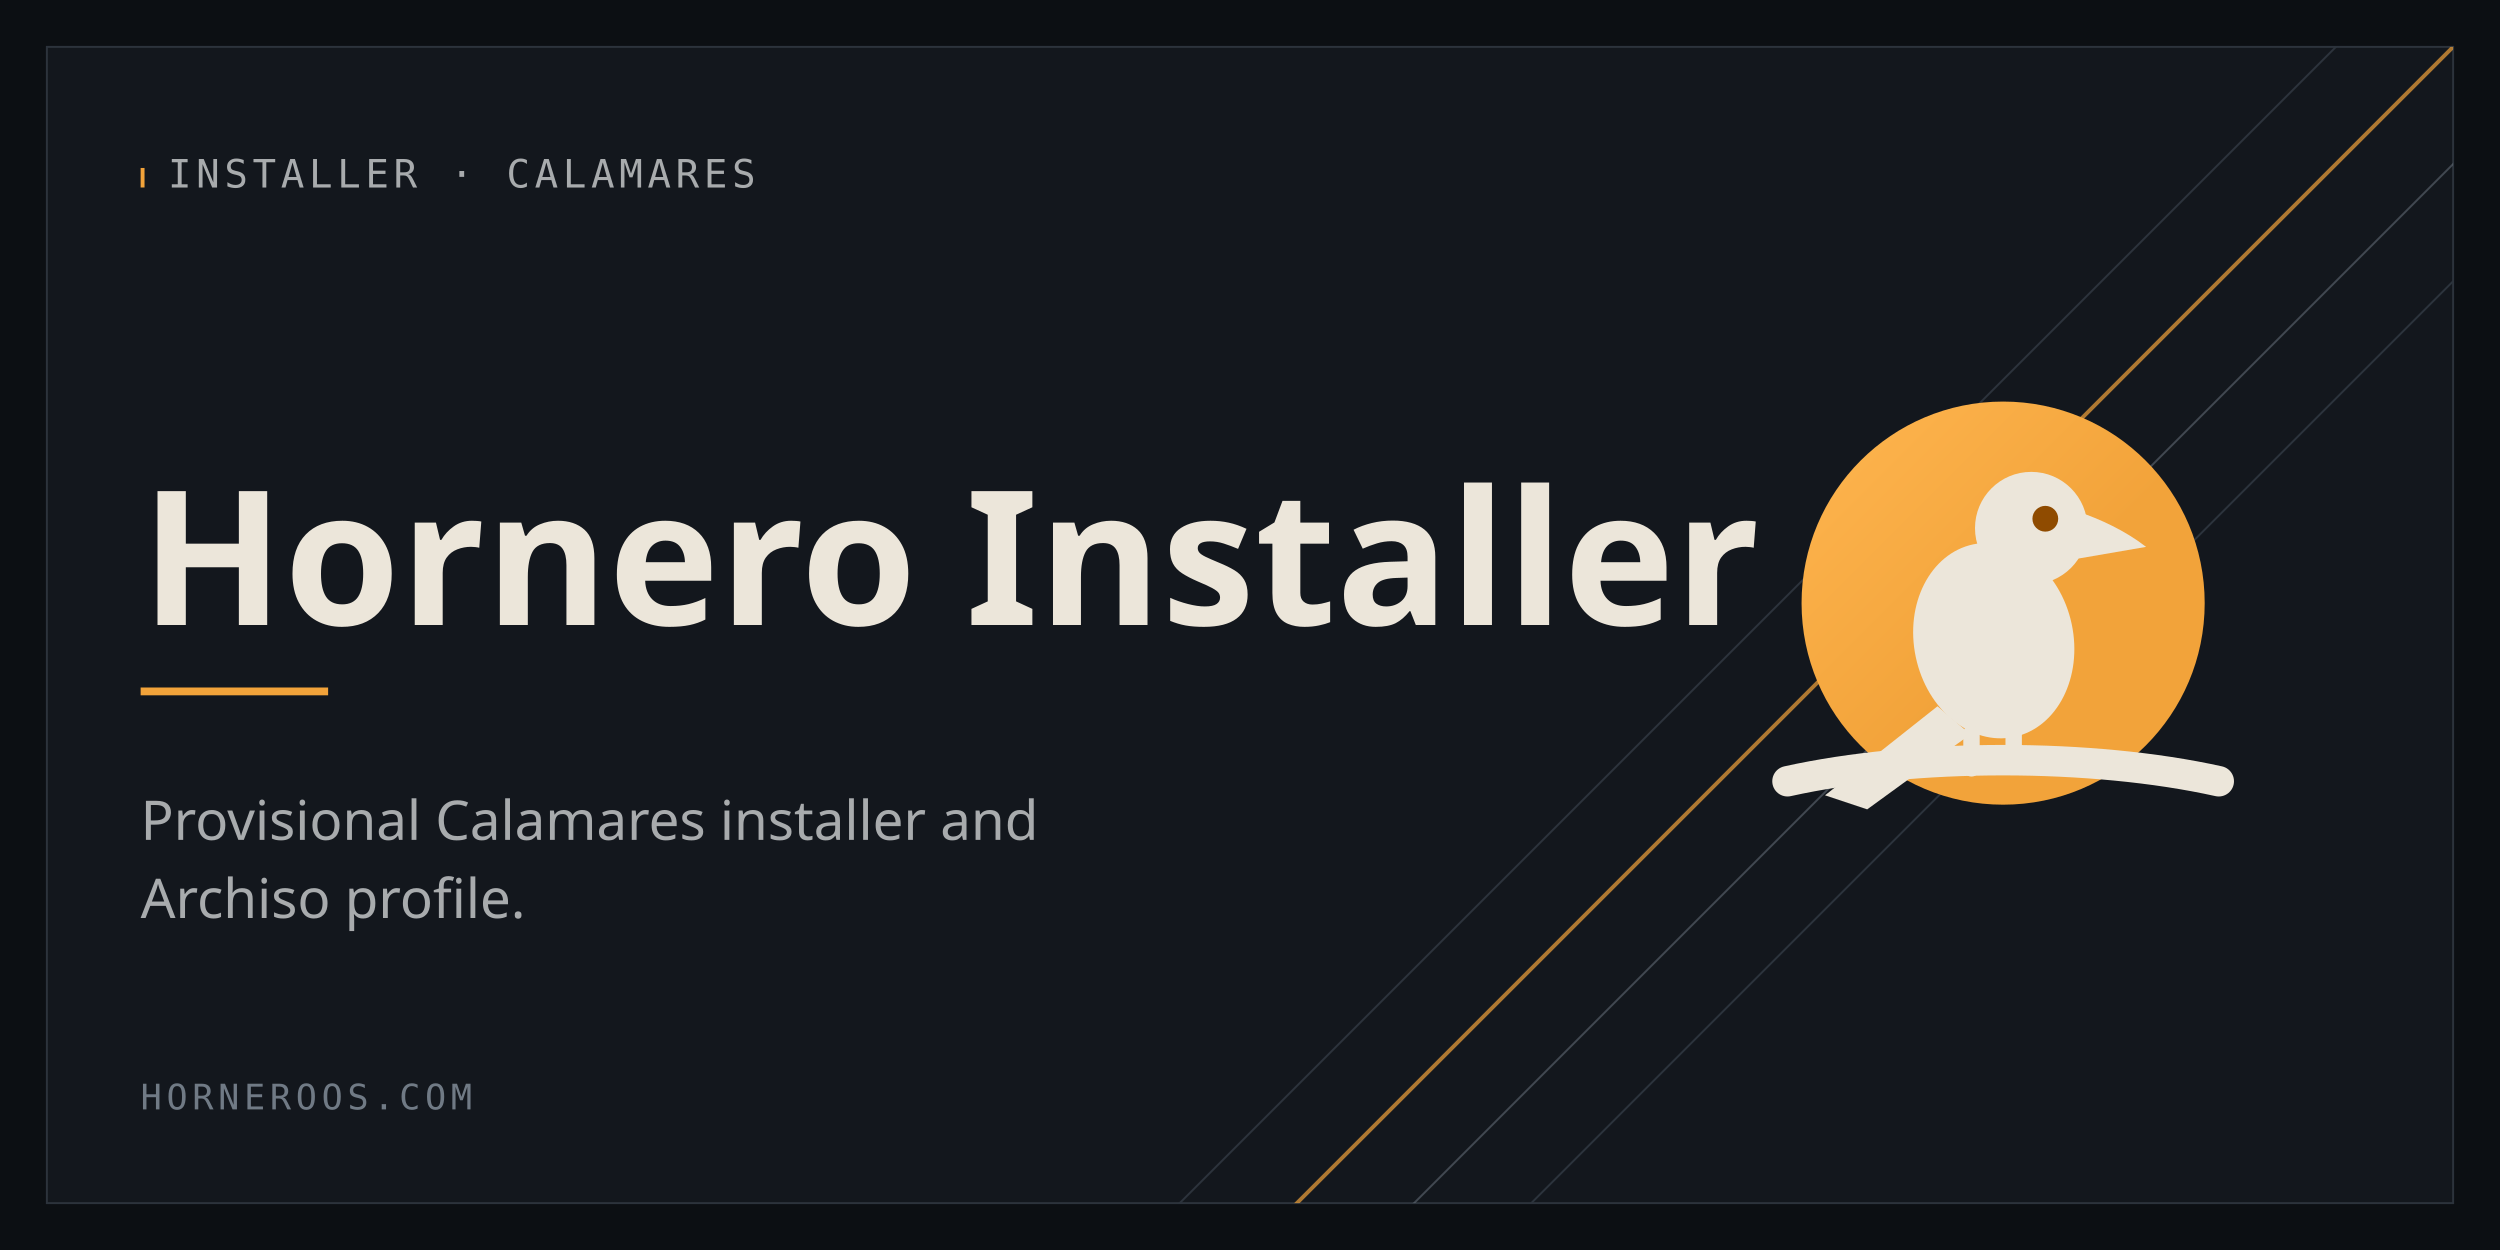
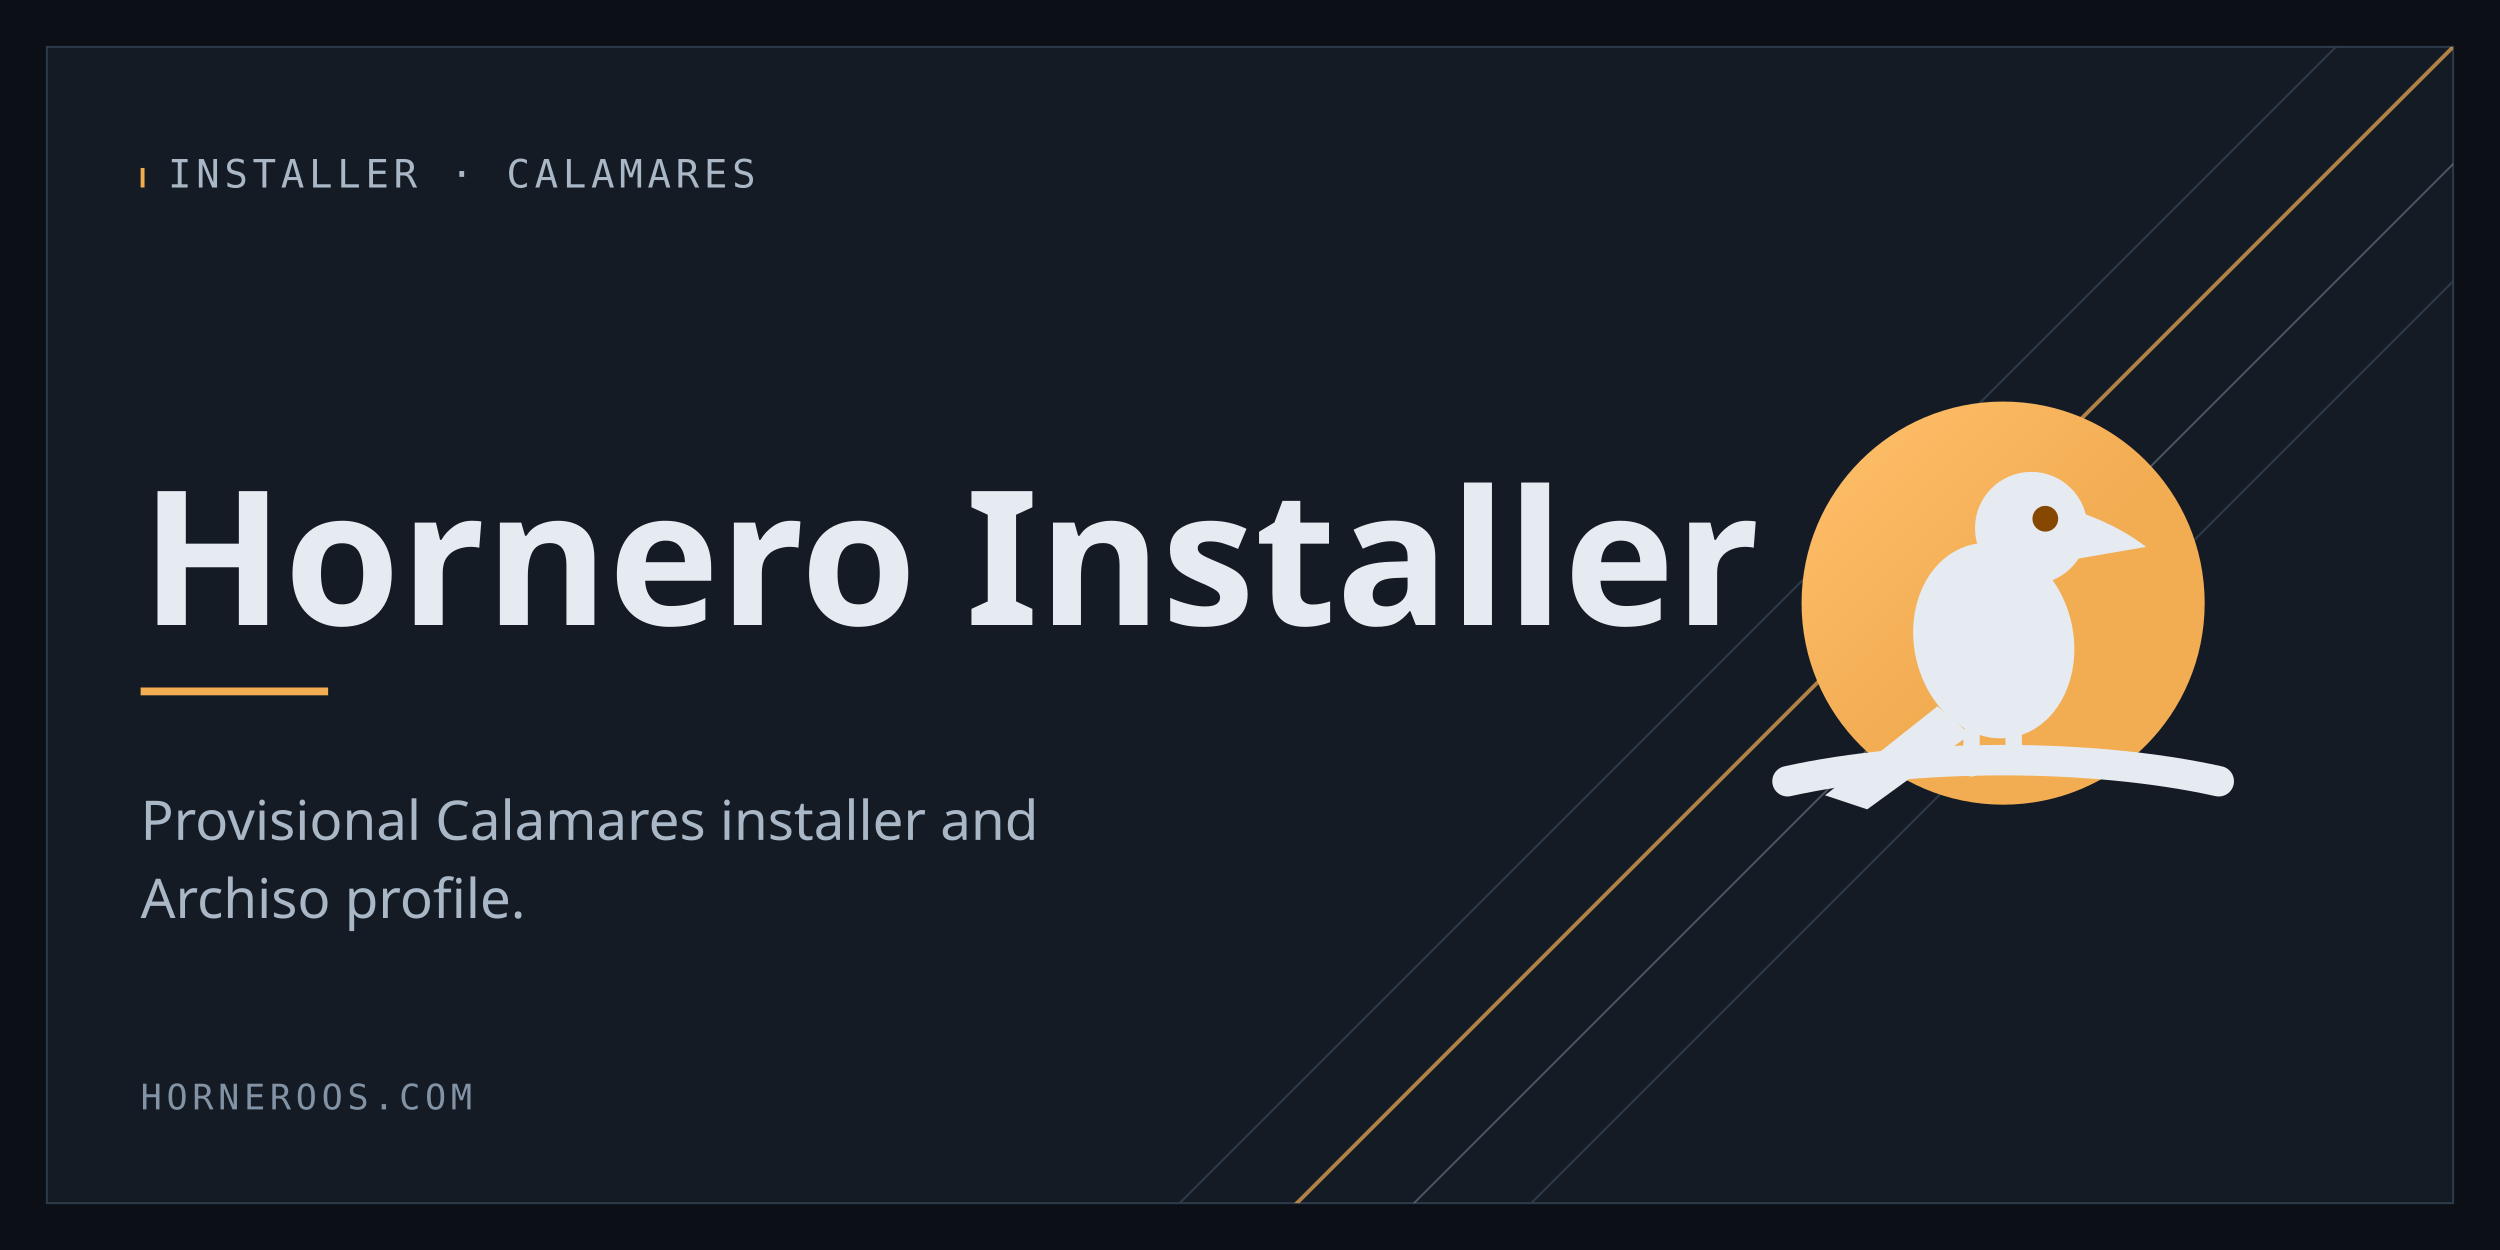
<svg xmlns="http://www.w3.org/2000/svg" width="1280" height="640" viewBox="0 0 1280 640" role="img" aria-label="Hornero Installer social preview">
-   <rect width="1280" height="640" fill="#0C0F13" />
-   <rect x="24" y="24" width="1232" height="592" fill="#13171D" stroke="#2C333C" stroke-width="1" />
+   <rect width="1280" height="640" fill="#0C1016" />
+   <rect x="24" y="24" width="1232" height="592" fill="#141B24" stroke="#2D3B4B" stroke-width="1" />
  <clipPath id="frame">
    <rect x="24" y="24" width="1232" height="592" />
  </clipPath>
  <g clip-path="url(#frame)" fill="none">
-     <path d="M640,640 L1280,0" stroke="#F2A33A" stroke-width="2" opacity="0.7" />
-     <path d="M700,640 L1340,0" stroke="#707A85" stroke-width="1" opacity="0.5" />
-     <path d="M760,640 L1400,0" stroke="#2C333C" stroke-width="1" />
-     <path d="M580,640 L1220,0" stroke="#2C333C" stroke-width="1" />
+     <path d="M640,640 L1280,0" stroke="#F2AC52" stroke-width="2" opacity="0.7" />
+     <path d="M700,640 L1340,0" stroke="#8393A6" stroke-width="1" opacity="0.5" />
+     <path d="M760,640 L1400,0" stroke="#2D3B4B" stroke-width="1" />
+     <path d="M580,640 L1220,0" stroke="#2D3B4B" stroke-width="1" />
  </g>
  <g transform="translate(872,160) scale(1.2)">
    <defs>
      <linearGradient id="hornero-sun-dark" x1="0" y1="0" x2="1" y2="1">
-         <stop offset="0" stop-color="#FFB650" />
-         <stop offset="0.55" stop-color="#F2A33A" />
-         <stop offset="1" stop-color="#F2A33A" />
+         <stop offset="0" stop-color="#FFC06B" />
+         <stop offset="0.55" stop-color="#F2AC52" />
+         <stop offset="1" stop-color="#F2AC52" />
      </linearGradient>
    </defs>
    <circle cx="128" cy="124" r="86" fill="url(#hornero-sun-dark)" />
-     <g fill="#ECE6DA">
+     <g fill="#E6EBF1">
      <path d="M100,168 L52,206 L70,212 L114,180 Z" />
      <ellipse cx="124" cy="140" rx="34" ry="42" transform="rotate(-12 124 140)" />
      <circle cx="140" cy="92" r="24" />
      <path d="M160,85 C169,88 180,93 189,100 L160,105 Z" />
      <rect x="111" y="176" width="7" height="22" rx="3.5" />
      <rect x="129" y="174" width="7" height="23" rx="3.5" />
    </g>
-     <path d="M36,200 C90,188 166,188 220,200" fill="none" stroke="#ECE6DA" stroke-width="13" stroke-linecap="round" />
-     <circle cx="146" cy="88" r="5.5" fill="#8F4B00" />
+     <path d="M36,200 C90,188 166,188 220,200" fill="none" stroke="#E6EBF1" stroke-width="13" stroke-linecap="round" />
+     <circle cx="146" cy="88" r="5.5" fill="#864700" />
  </g>
-   <rect x="72" y="86" width="2" height="10" fill="#F2A33A" />
-   <text x="86" y="96" font-family="IBM Plex Mono, monospace" font-size="20" letter-spacing="2.4" fill="#A8ABAD">INSTALLER · CALAMARES</text>
-   <text x="72" y="320" font-family="IBM Plex Sans Condensed, sans-serif" font-size="96" font-weight="600" fill="#ECE6DA">Hornero Installer</text>
-   <rect x="72" y="352" width="96" height="4" fill="#F2A33A" />
-   <text x="72" y="430" font-family="IBM Plex Sans, sans-serif" font-size="28" fill="#A8ABAD">Provisional Calamares installer and</text>
-   <text x="72" y="470" font-family="IBM Plex Sans, sans-serif" font-size="28" fill="#A8ABAD">Archiso profile.</text>
-   <text x="72" y="568" font-family="IBM Plex Mono, monospace" font-size="18" letter-spacing="2.4" fill="#707A85">HORNEROOS.COM</text>
+   <rect x="72" y="86" width="2" height="10" fill="#F2AC52" />
+   <text x="86" y="96" font-family="IBM Plex Mono, monospace" font-size="20" letter-spacing="2.4" fill="#A9B7C6">INSTALLER · CALAMARES</text>
+   <text x="72" y="320" font-family="IBM Plex Sans Condensed, sans-serif" font-size="96" font-weight="600" fill="#E6EBF1">Hornero Installer</text>
+   <rect x="72" y="352" width="96" height="4" fill="#F2AC52" />
+   <text x="72" y="430" font-family="IBM Plex Sans, sans-serif" font-size="28" fill="#A9B7C6">Provisional Calamares installer and</text>
+   <text x="72" y="470" font-family="IBM Plex Sans, sans-serif" font-size="28" fill="#A9B7C6">Archiso profile.</text>
+   <text x="72" y="568" font-family="IBM Plex Mono, monospace" font-size="18" letter-spacing="2.4" fill="#8393A6">HORNEROOS.COM</text>
</svg>
